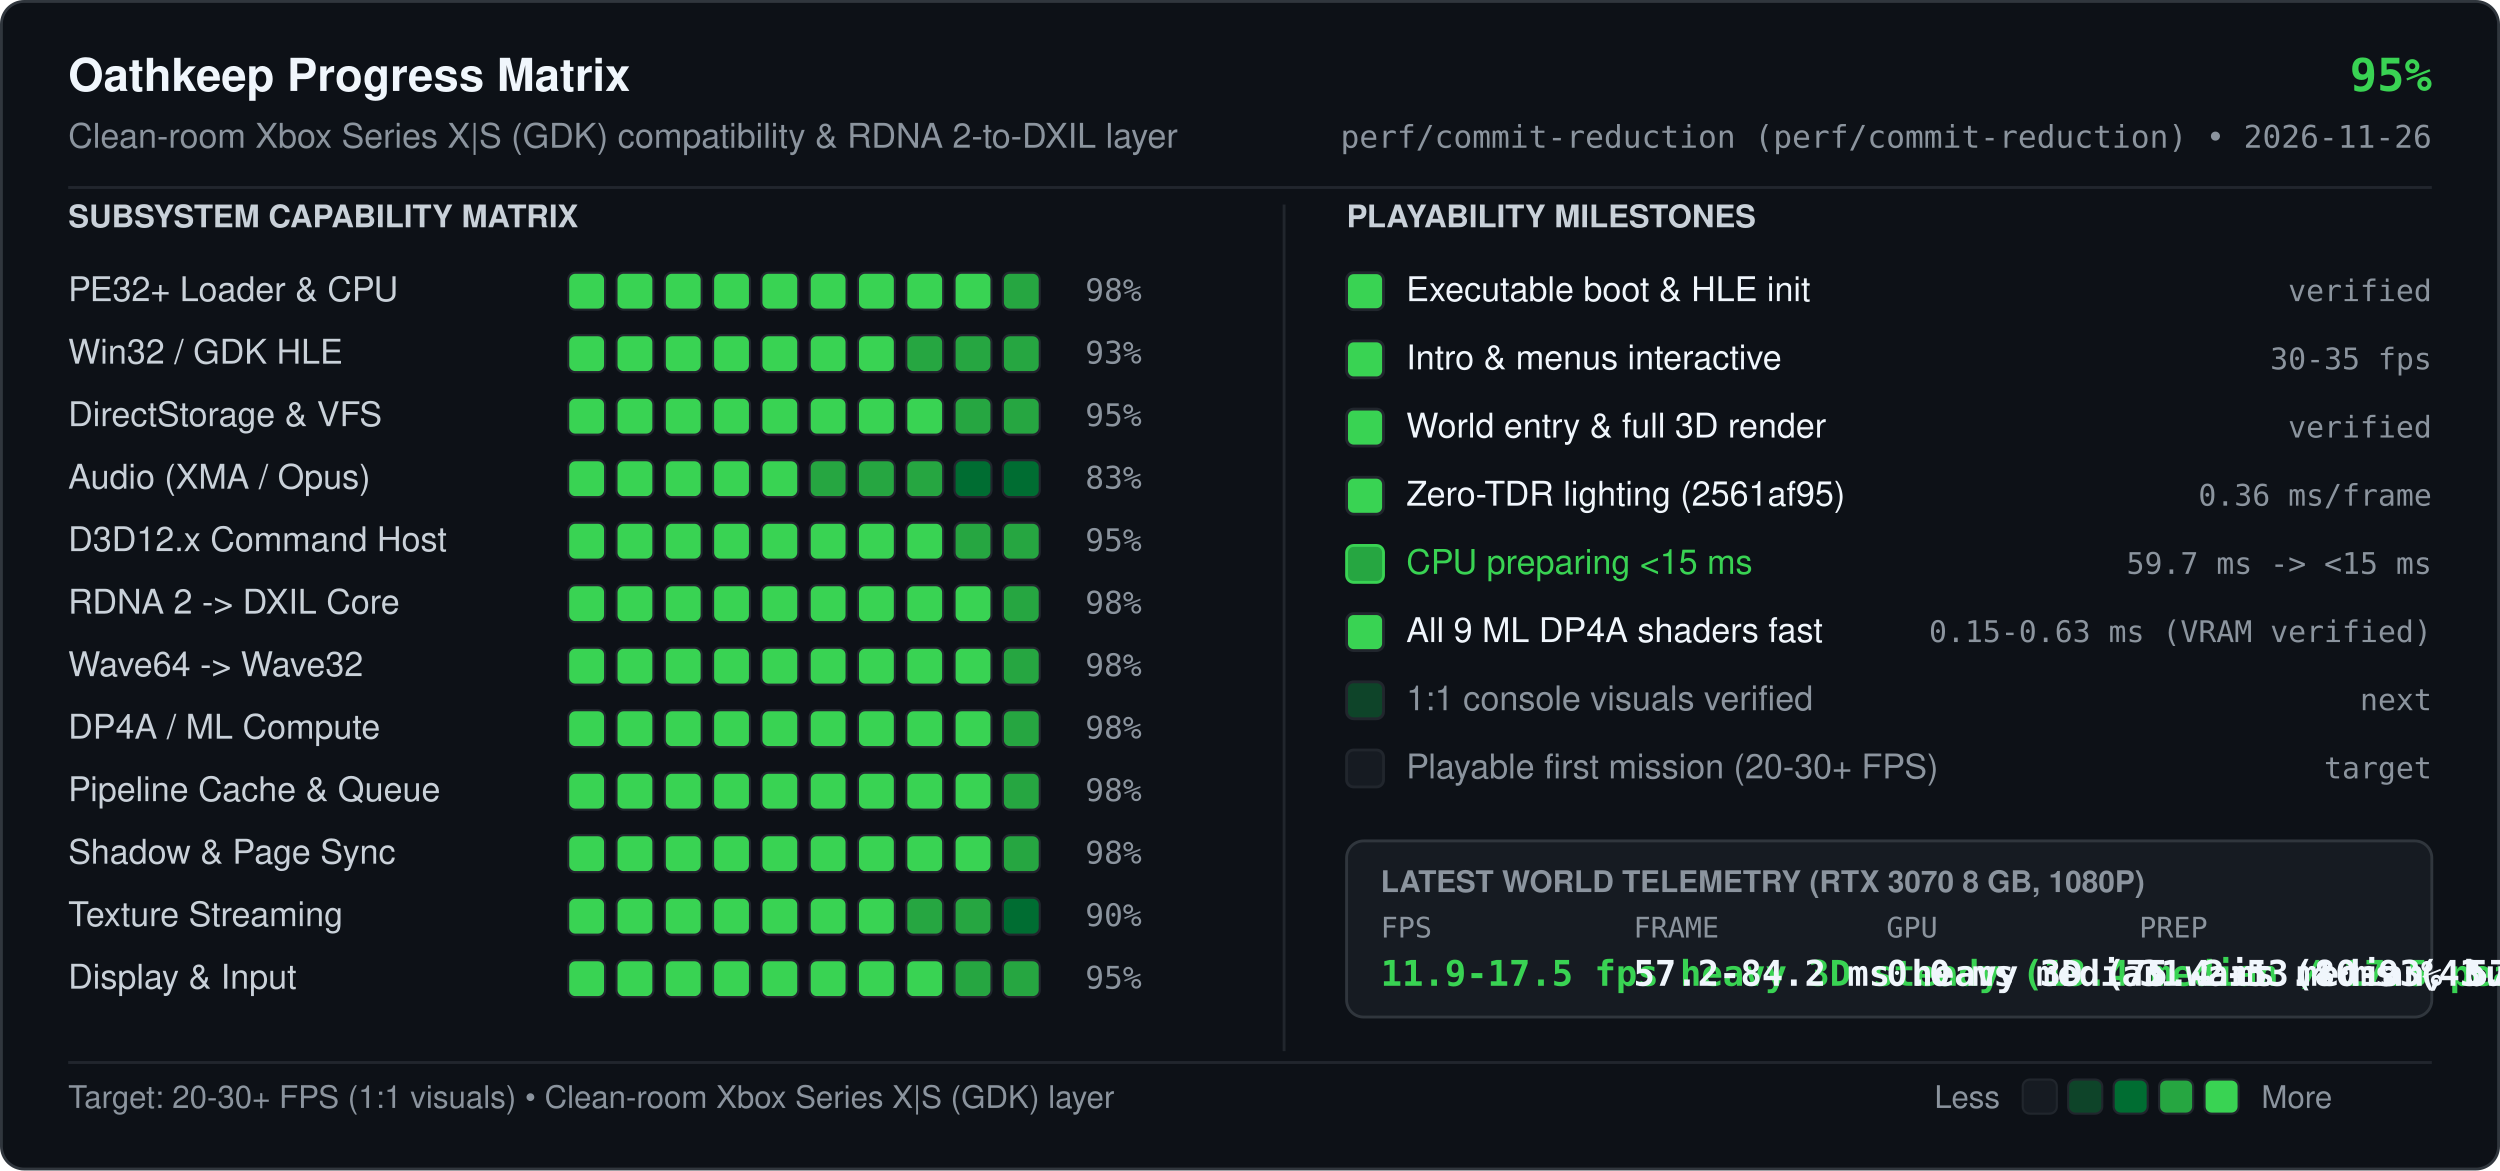
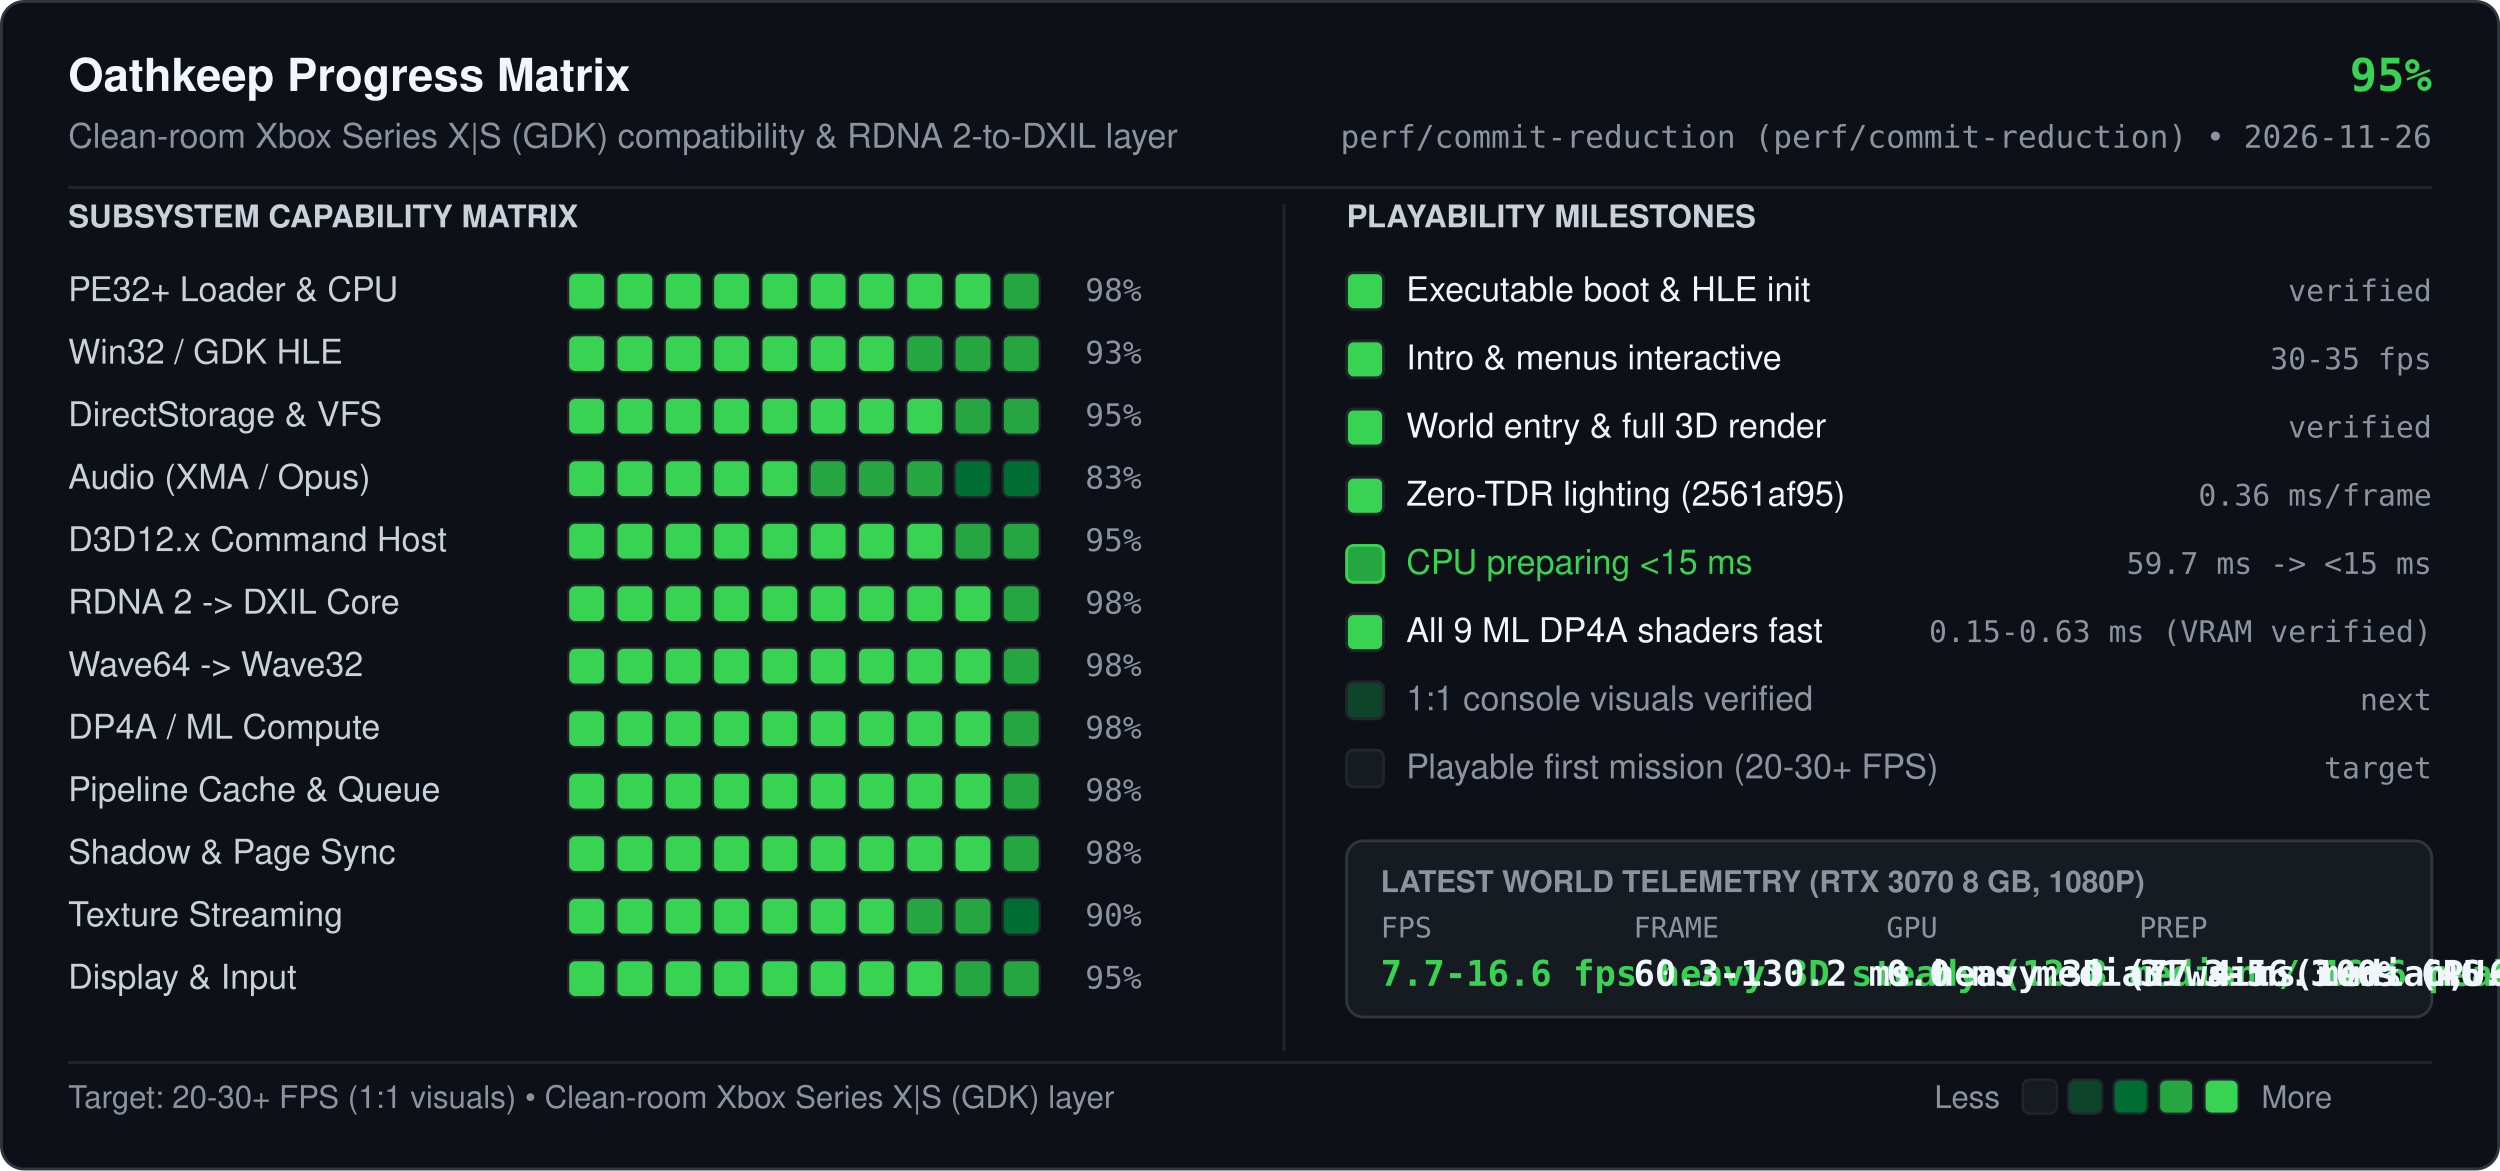
<svg xmlns="http://www.w3.org/2000/svg" width="880" height="412" viewBox="0 0 880 412" role="img" aria-label="Oathkeep Compatibility and Performance Progress">
  <defs>
    <style>text { font-family: -apple-system, BlinkMacSystemFont, 'Segoe UI', Helvetica, Arial, sans-serif; } .mono { font-family: ui-monospace, SFMono-Regular, Menlo, Consolas, monospace; }</style>
  </defs>
  <rect x="0.5" y="0.5" width="879" height="411" rx="8" fill="#0d1117" stroke="#30363d" />
  <text x="24" y="32" fill="#f0f6fc" font-size="16" font-weight="600">Oathkeep Progress Matrix</text>
  <text x="24" y="52" fill="#8b949e" font-size="12">Clean-room Xbox Series X|S (GDK) compatibility &amp; RDNA 2-to-DXIL layer</text>
  <text x="856" y="32" text-anchor="end" fill="#39d353" font-size="16" font-weight="700" class="mono">95%</text>
  <text x="856" y="52" text-anchor="end" fill="#8b949e" font-size="11" class="mono">perf/commit-reduction (perf/commit-reduction) • 2026-11-26</text>
  <line x1="24" y1="66" x2="856" y2="66" stroke="#21262d" />
  <text x="24" y="80" fill="#c9d1d9" font-size="11" font-weight="600">SUBSYSTEM CAPABILITY MATRIX</text>
  <text x="24" y="106" fill="#c9d1d9" font-size="12">PE32+ Loader &amp; CPU</text>
  <rect x="200" y="96" width="13" height="13" rx="2.5" fill="#39d353" stroke="#21262d" stroke-width="0.75" />
  <rect x="217" y="96" width="13" height="13" rx="2.5" fill="#39d353" stroke="#21262d" stroke-width="0.75" />
  <rect x="234" y="96" width="13" height="13" rx="2.5" fill="#39d353" stroke="#21262d" stroke-width="0.75" />
  <rect x="251" y="96" width="13" height="13" rx="2.5" fill="#39d353" stroke="#21262d" stroke-width="0.75" />
  <rect x="268" y="96" width="13" height="13" rx="2.5" fill="#39d353" stroke="#21262d" stroke-width="0.75" />
  <rect x="285" y="96" width="13" height="13" rx="2.5" fill="#39d353" stroke="#21262d" stroke-width="0.75" />
  <rect x="302" y="96" width="13" height="13" rx="2.5" fill="#39d353" stroke="#21262d" stroke-width="0.75" />
  <rect x="319" y="96" width="13" height="13" rx="2.5" fill="#39d353" stroke="#21262d" stroke-width="0.75" />
  <rect x="336" y="96" width="13" height="13" rx="2.5" fill="#39d353" stroke="#21262d" stroke-width="0.75" />
  <rect x="353" y="96" width="13" height="13" rx="2.5" fill="#26a641" stroke="#21262d" stroke-width="0.75" />
  <text x="382" y="106" fill="#8b949e" font-size="11" class="mono"> 98%</text>
  <text x="24" y="128" fill="#c9d1d9" font-size="12">Win32 / GDK HLE</text>
  <rect x="200" y="118" width="13" height="13" rx="2.5" fill="#39d353" stroke="#21262d" stroke-width="0.75" />
  <rect x="217" y="118" width="13" height="13" rx="2.5" fill="#39d353" stroke="#21262d" stroke-width="0.75" />
  <rect x="234" y="118" width="13" height="13" rx="2.5" fill="#39d353" stroke="#21262d" stroke-width="0.75" />
  <rect x="251" y="118" width="13" height="13" rx="2.5" fill="#39d353" stroke="#21262d" stroke-width="0.75" />
  <rect x="268" y="118" width="13" height="13" rx="2.5" fill="#39d353" stroke="#21262d" stroke-width="0.75" />
  <rect x="285" y="118" width="13" height="13" rx="2.5" fill="#39d353" stroke="#21262d" stroke-width="0.75" />
  <rect x="302" y="118" width="13" height="13" rx="2.5" fill="#39d353" stroke="#21262d" stroke-width="0.75" />
  <rect x="319" y="118" width="13" height="13" rx="2.5" fill="#26a641" stroke="#21262d" stroke-width="0.75" />
  <rect x="336" y="118" width="13" height="13" rx="2.5" fill="#26a641" stroke="#21262d" stroke-width="0.75" />
  <rect x="353" y="118" width="13" height="13" rx="2.5" fill="#26a641" stroke="#21262d" stroke-width="0.75" />
  <text x="382" y="128" fill="#8b949e" font-size="11" class="mono"> 93%</text>
  <text x="24" y="150" fill="#c9d1d9" font-size="12">DirectStorage &amp; VFS</text>
  <rect x="200" y="140" width="13" height="13" rx="2.5" fill="#39d353" stroke="#21262d" stroke-width="0.75" />
  <rect x="217" y="140" width="13" height="13" rx="2.5" fill="#39d353" stroke="#21262d" stroke-width="0.75" />
  <rect x="234" y="140" width="13" height="13" rx="2.5" fill="#39d353" stroke="#21262d" stroke-width="0.75" />
  <rect x="251" y="140" width="13" height="13" rx="2.5" fill="#39d353" stroke="#21262d" stroke-width="0.75" />
  <rect x="268" y="140" width="13" height="13" rx="2.5" fill="#39d353" stroke="#21262d" stroke-width="0.75" />
  <rect x="285" y="140" width="13" height="13" rx="2.5" fill="#39d353" stroke="#21262d" stroke-width="0.75" />
  <rect x="302" y="140" width="13" height="13" rx="2.5" fill="#39d353" stroke="#21262d" stroke-width="0.75" />
  <rect x="319" y="140" width="13" height="13" rx="2.5" fill="#39d353" stroke="#21262d" stroke-width="0.75" />
  <rect x="336" y="140" width="13" height="13" rx="2.5" fill="#26a641" stroke="#21262d" stroke-width="0.75" />
  <rect x="353" y="140" width="13" height="13" rx="2.5" fill="#26a641" stroke="#21262d" stroke-width="0.75" />
  <text x="382" y="150" fill="#8b949e" font-size="11" class="mono"> 95%</text>
  <text x="24" y="172" fill="#c9d1d9" font-size="12">Audio (XMA / Opus)</text>
  <rect x="200" y="162" width="13" height="13" rx="2.5" fill="#39d353" stroke="#21262d" stroke-width="0.75" />
  <rect x="217" y="162" width="13" height="13" rx="2.5" fill="#39d353" stroke="#21262d" stroke-width="0.75" />
  <rect x="234" y="162" width="13" height="13" rx="2.5" fill="#39d353" stroke="#21262d" stroke-width="0.75" />
  <rect x="251" y="162" width="13" height="13" rx="2.5" fill="#39d353" stroke="#21262d" stroke-width="0.75" />
  <rect x="268" y="162" width="13" height="13" rx="2.5" fill="#39d353" stroke="#21262d" stroke-width="0.75" />
  <rect x="285" y="162" width="13" height="13" rx="2.5" fill="#26a641" stroke="#21262d" stroke-width="0.75" />
  <rect x="302" y="162" width="13" height="13" rx="2.5" fill="#26a641" stroke="#21262d" stroke-width="0.75" />
  <rect x="319" y="162" width="13" height="13" rx="2.5" fill="#26a641" stroke="#21262d" stroke-width="0.75" />
  <rect x="336" y="162" width="13" height="13" rx="2.5" fill="#006d32" stroke="#21262d" stroke-width="0.75" />
  <rect x="353" y="162" width="13" height="13" rx="2.5" fill="#006d32" stroke="#21262d" stroke-width="0.75" />
  <text x="382" y="172" fill="#8b949e" font-size="11" class="mono"> 83%</text>
  <text x="24" y="194" fill="#c9d1d9" font-size="12">D3D12.x Command Host</text>
  <rect x="200" y="184" width="13" height="13" rx="2.5" fill="#39d353" stroke="#21262d" stroke-width="0.75" />
  <rect x="217" y="184" width="13" height="13" rx="2.5" fill="#39d353" stroke="#21262d" stroke-width="0.75" />
  <rect x="234" y="184" width="13" height="13" rx="2.5" fill="#39d353" stroke="#21262d" stroke-width="0.75" />
  <rect x="251" y="184" width="13" height="13" rx="2.5" fill="#39d353" stroke="#21262d" stroke-width="0.75" />
  <rect x="268" y="184" width="13" height="13" rx="2.5" fill="#39d353" stroke="#21262d" stroke-width="0.75" />
  <rect x="285" y="184" width="13" height="13" rx="2.5" fill="#39d353" stroke="#21262d" stroke-width="0.75" />
  <rect x="302" y="184" width="13" height="13" rx="2.5" fill="#39d353" stroke="#21262d" stroke-width="0.75" />
  <rect x="319" y="184" width="13" height="13" rx="2.5" fill="#39d353" stroke="#21262d" stroke-width="0.75" />
  <rect x="336" y="184" width="13" height="13" rx="2.5" fill="#26a641" stroke="#21262d" stroke-width="0.75" />
  <rect x="353" y="184" width="13" height="13" rx="2.5" fill="#26a641" stroke="#21262d" stroke-width="0.75" />
  <text x="382" y="194" fill="#8b949e" font-size="11" class="mono"> 95%</text>
  <text x="24" y="216" fill="#c9d1d9" font-size="12">RDNA 2 -&gt; DXIL Core</text>
  <rect x="200" y="206" width="13" height="13" rx="2.5" fill="#39d353" stroke="#21262d" stroke-width="0.75" />
  <rect x="217" y="206" width="13" height="13" rx="2.5" fill="#39d353" stroke="#21262d" stroke-width="0.75" />
  <rect x="234" y="206" width="13" height="13" rx="2.5" fill="#39d353" stroke="#21262d" stroke-width="0.75" />
  <rect x="251" y="206" width="13" height="13" rx="2.5" fill="#39d353" stroke="#21262d" stroke-width="0.75" />
  <rect x="268" y="206" width="13" height="13" rx="2.5" fill="#39d353" stroke="#21262d" stroke-width="0.75" />
  <rect x="285" y="206" width="13" height="13" rx="2.5" fill="#39d353" stroke="#21262d" stroke-width="0.75" />
  <rect x="302" y="206" width="13" height="13" rx="2.5" fill="#39d353" stroke="#21262d" stroke-width="0.75" />
  <rect x="319" y="206" width="13" height="13" rx="2.5" fill="#39d353" stroke="#21262d" stroke-width="0.75" />
  <rect x="336" y="206" width="13" height="13" rx="2.5" fill="#39d353" stroke="#21262d" stroke-width="0.75" />
  <rect x="353" y="206" width="13" height="13" rx="2.5" fill="#26a641" stroke="#21262d" stroke-width="0.75" />
  <text x="382" y="216" fill="#8b949e" font-size="11" class="mono"> 98%</text>
  <text x="24" y="238" fill="#c9d1d9" font-size="12">Wave64 -&gt; Wave32</text>
  <rect x="200" y="228" width="13" height="13" rx="2.5" fill="#39d353" stroke="#21262d" stroke-width="0.75" />
  <rect x="217" y="228" width="13" height="13" rx="2.5" fill="#39d353" stroke="#21262d" stroke-width="0.75" />
  <rect x="234" y="228" width="13" height="13" rx="2.5" fill="#39d353" stroke="#21262d" stroke-width="0.75" />
  <rect x="251" y="228" width="13" height="13" rx="2.5" fill="#39d353" stroke="#21262d" stroke-width="0.75" />
  <rect x="268" y="228" width="13" height="13" rx="2.5" fill="#39d353" stroke="#21262d" stroke-width="0.75" />
  <rect x="285" y="228" width="13" height="13" rx="2.5" fill="#39d353" stroke="#21262d" stroke-width="0.75" />
  <rect x="302" y="228" width="13" height="13" rx="2.5" fill="#39d353" stroke="#21262d" stroke-width="0.75" />
  <rect x="319" y="228" width="13" height="13" rx="2.5" fill="#39d353" stroke="#21262d" stroke-width="0.75" />
  <rect x="336" y="228" width="13" height="13" rx="2.5" fill="#39d353" stroke="#21262d" stroke-width="0.75" />
  <rect x="353" y="228" width="13" height="13" rx="2.5" fill="#26a641" stroke="#21262d" stroke-width="0.75" />
  <text x="382" y="238" fill="#8b949e" font-size="11" class="mono"> 98%</text>
  <text x="24" y="260" fill="#c9d1d9" font-size="12">DP4A / ML Compute</text>
  <rect x="200" y="250" width="13" height="13" rx="2.5" fill="#39d353" stroke="#21262d" stroke-width="0.75" />
  <rect x="217" y="250" width="13" height="13" rx="2.5" fill="#39d353" stroke="#21262d" stroke-width="0.75" />
  <rect x="234" y="250" width="13" height="13" rx="2.5" fill="#39d353" stroke="#21262d" stroke-width="0.75" />
  <rect x="251" y="250" width="13" height="13" rx="2.5" fill="#39d353" stroke="#21262d" stroke-width="0.75" />
  <rect x="268" y="250" width="13" height="13" rx="2.5" fill="#39d353" stroke="#21262d" stroke-width="0.75" />
  <rect x="285" y="250" width="13" height="13" rx="2.5" fill="#39d353" stroke="#21262d" stroke-width="0.75" />
  <rect x="302" y="250" width="13" height="13" rx="2.5" fill="#39d353" stroke="#21262d" stroke-width="0.75" />
  <rect x="319" y="250" width="13" height="13" rx="2.5" fill="#39d353" stroke="#21262d" stroke-width="0.75" />
  <rect x="336" y="250" width="13" height="13" rx="2.5" fill="#39d353" stroke="#21262d" stroke-width="0.75" />
  <rect x="353" y="250" width="13" height="13" rx="2.5" fill="#26a641" stroke="#21262d" stroke-width="0.75" />
  <text x="382" y="260" fill="#8b949e" font-size="11" class="mono"> 98%</text>
  <text x="24" y="282" fill="#c9d1d9" font-size="12">Pipeline Cache &amp; Queue</text>
  <rect x="200" y="272" width="13" height="13" rx="2.5" fill="#39d353" stroke="#21262d" stroke-width="0.75" />
  <rect x="217" y="272" width="13" height="13" rx="2.5" fill="#39d353" stroke="#21262d" stroke-width="0.75" />
  <rect x="234" y="272" width="13" height="13" rx="2.5" fill="#39d353" stroke="#21262d" stroke-width="0.75" />
  <rect x="251" y="272" width="13" height="13" rx="2.5" fill="#39d353" stroke="#21262d" stroke-width="0.75" />
  <rect x="268" y="272" width="13" height="13" rx="2.5" fill="#39d353" stroke="#21262d" stroke-width="0.75" />
  <rect x="285" y="272" width="13" height="13" rx="2.5" fill="#39d353" stroke="#21262d" stroke-width="0.75" />
  <rect x="302" y="272" width="13" height="13" rx="2.5" fill="#39d353" stroke="#21262d" stroke-width="0.75" />
  <rect x="319" y="272" width="13" height="13" rx="2.5" fill="#39d353" stroke="#21262d" stroke-width="0.75" />
  <rect x="336" y="272" width="13" height="13" rx="2.5" fill="#39d353" stroke="#21262d" stroke-width="0.75" />
  <rect x="353" y="272" width="13" height="13" rx="2.5" fill="#26a641" stroke="#21262d" stroke-width="0.75" />
  <text x="382" y="282" fill="#8b949e" font-size="11" class="mono"> 98%</text>
  <text x="24" y="304" fill="#c9d1d9" font-size="12">Shadow &amp; Page Sync</text>
  <rect x="200" y="294" width="13" height="13" rx="2.5" fill="#39d353" stroke="#21262d" stroke-width="0.75" />
  <rect x="217" y="294" width="13" height="13" rx="2.5" fill="#39d353" stroke="#21262d" stroke-width="0.75" />
  <rect x="234" y="294" width="13" height="13" rx="2.5" fill="#39d353" stroke="#21262d" stroke-width="0.75" />
  <rect x="251" y="294" width="13" height="13" rx="2.5" fill="#39d353" stroke="#21262d" stroke-width="0.75" />
  <rect x="268" y="294" width="13" height="13" rx="2.5" fill="#39d353" stroke="#21262d" stroke-width="0.75" />
  <rect x="285" y="294" width="13" height="13" rx="2.5" fill="#39d353" stroke="#21262d" stroke-width="0.75" />
  <rect x="302" y="294" width="13" height="13" rx="2.5" fill="#39d353" stroke="#21262d" stroke-width="0.75" />
  <rect x="319" y="294" width="13" height="13" rx="2.5" fill="#39d353" stroke="#21262d" stroke-width="0.75" />
  <rect x="336" y="294" width="13" height="13" rx="2.5" fill="#39d353" stroke="#21262d" stroke-width="0.75" />
  <rect x="353" y="294" width="13" height="13" rx="2.5" fill="#26a641" stroke="#21262d" stroke-width="0.75" />
  <text x="382" y="304" fill="#8b949e" font-size="11" class="mono"> 98%</text>
  <text x="24" y="326" fill="#c9d1d9" font-size="12">Texture Streaming</text>
  <rect x="200" y="316" width="13" height="13" rx="2.5" fill="#39d353" stroke="#21262d" stroke-width="0.75" />
  <rect x="217" y="316" width="13" height="13" rx="2.5" fill="#39d353" stroke="#21262d" stroke-width="0.75" />
  <rect x="234" y="316" width="13" height="13" rx="2.5" fill="#39d353" stroke="#21262d" stroke-width="0.75" />
  <rect x="251" y="316" width="13" height="13" rx="2.5" fill="#39d353" stroke="#21262d" stroke-width="0.75" />
  <rect x="268" y="316" width="13" height="13" rx="2.5" fill="#39d353" stroke="#21262d" stroke-width="0.75" />
  <rect x="285" y="316" width="13" height="13" rx="2.5" fill="#39d353" stroke="#21262d" stroke-width="0.75" />
  <rect x="302" y="316" width="13" height="13" rx="2.5" fill="#39d353" stroke="#21262d" stroke-width="0.75" />
  <rect x="319" y="316" width="13" height="13" rx="2.5" fill="#26a641" stroke="#21262d" stroke-width="0.75" />
  <rect x="336" y="316" width="13" height="13" rx="2.5" fill="#26a641" stroke="#21262d" stroke-width="0.75" />
  <rect x="353" y="316" width="13" height="13" rx="2.5" fill="#006d32" stroke="#21262d" stroke-width="0.75" />
  <text x="382" y="326" fill="#8b949e" font-size="11" class="mono"> 90%</text>
  <text x="24" y="348" fill="#c9d1d9" font-size="12">Display &amp; Input</text>
  <rect x="200" y="338" width="13" height="13" rx="2.5" fill="#39d353" stroke="#21262d" stroke-width="0.75" />
  <rect x="217" y="338" width="13" height="13" rx="2.5" fill="#39d353" stroke="#21262d" stroke-width="0.75" />
  <rect x="234" y="338" width="13" height="13" rx="2.5" fill="#39d353" stroke="#21262d" stroke-width="0.75" />
  <rect x="251" y="338" width="13" height="13" rx="2.5" fill="#39d353" stroke="#21262d" stroke-width="0.75" />
  <rect x="268" y="338" width="13" height="13" rx="2.5" fill="#39d353" stroke="#21262d" stroke-width="0.75" />
  <rect x="285" y="338" width="13" height="13" rx="2.5" fill="#39d353" stroke="#21262d" stroke-width="0.75" />
  <rect x="302" y="338" width="13" height="13" rx="2.5" fill="#39d353" stroke="#21262d" stroke-width="0.75" />
  <rect x="319" y="338" width="13" height="13" rx="2.5" fill="#39d353" stroke="#21262d" stroke-width="0.75" />
  <rect x="336" y="338" width="13" height="13" rx="2.5" fill="#26a641" stroke="#21262d" stroke-width="0.75" />
  <rect x="353" y="338" width="13" height="13" rx="2.5" fill="#26a641" stroke="#21262d" stroke-width="0.75" />
  <text x="382" y="348" fill="#8b949e" font-size="11" class="mono"> 95%</text>
  <line x1="452" y1="72" x2="452" y2="370" stroke="#21262d" />
  <text x="474" y="80" fill="#c9d1d9" font-size="11" font-weight="600">PLAYABILITY MILESTONES</text>
  <rect x="474" y="96" width="13" height="13" rx="2.5" fill="#39d353" stroke="#21262d" stroke-width="1" />
  <text x="495" y="106" fill="#f0f6fc" font-size="12" font-weight="500">Executable boot &amp; HLE init</text>
  <text x="856" y="106" text-anchor="end" fill="#8b949e" font-size="10.5" class="mono">verified</text>
  <rect x="474" y="120" width="13" height="13" rx="2.5" fill="#39d353" stroke="#21262d" stroke-width="1" />
  <text x="495" y="130" fill="#f0f6fc" font-size="12" font-weight="500">Intro &amp; menus interactive</text>
  <text x="856" y="130" text-anchor="end" fill="#8b949e" font-size="10.5" class="mono">30-35 fps</text>
  <rect x="474" y="144" width="13" height="13" rx="2.5" fill="#39d353" stroke="#21262d" stroke-width="1" />
  <text x="495" y="154" fill="#f0f6fc" font-size="12" font-weight="500">World entry &amp; full 3D render</text>
  <text x="856" y="154" text-anchor="end" fill="#8b949e" font-size="10.5" class="mono">verified</text>
  <rect x="474" y="168" width="13" height="13" rx="2.5" fill="#39d353" stroke="#21262d" stroke-width="1" />
  <text x="495" y="178" fill="#f0f6fc" font-size="12" font-weight="500">Zero-TDR lighting (2561af95)</text>
  <text x="856" y="178" text-anchor="end" fill="#8b949e" font-size="10.5" class="mono">0.36 ms/frame</text>
  <rect x="474" y="192" width="13" height="13" rx="2.5" fill="#26a641" stroke="#39d353" stroke-width="1" />
  <text x="495" y="202" fill="#39d353" font-size="12" font-weight="500">CPU preparing &lt;15 ms</text>
  <text x="856" y="202" text-anchor="end" fill="#8b949e" font-size="10.5" class="mono">59.7 ms -&gt; &lt;15 ms</text>
  <rect x="474" y="216" width="13" height="13" rx="2.5" fill="#39d353" stroke="#21262d" stroke-width="1" />
  <text x="495" y="226" fill="#f0f6fc" font-size="12" font-weight="500">All 9 ML DP4A shaders fast</text>
  <text x="856" y="226" text-anchor="end" fill="#8b949e" font-size="10.5" class="mono">0.15-0.63 ms (VRAM verified)</text>
  <rect x="474" y="240" width="13" height="13" rx="2.5" fill="#0e4429" stroke="#21262d" stroke-width="1" />
  <text x="495" y="250" fill="#8b949e" font-size="12" font-weight="500">1:1 console visuals verified</text>
  <text x="856" y="250" text-anchor="end" fill="#8b949e" font-size="10.5" class="mono">next</text>
  <rect x="474" y="264" width="13" height="13" rx="2.5" fill="#161b22" stroke="#21262d" stroke-width="1" />
  <text x="495" y="274" fill="#8b949e" font-size="12" font-weight="500">Playable first mission (20-30+ FPS)</text>
  <text x="856" y="274" text-anchor="end" fill="#8b949e" font-size="10.5" class="mono">target</text>
  <rect x="474" y="296" width="382" height="62" rx="6" fill="#161b22" stroke="#30363d" />
  <text x="486" y="314" fill="#8b949e" font-size="10.5" font-weight="600">LATEST WORLD TELEMETRY (RTX 3070 8 GB, 1080P)</text>
  <text x="486" y="330" fill="#8b949e" font-size="10" class="mono">FPS</text>
-   <text x="486" y="347" fill="#39d353" font-size="12.5" font-weight="600" class="mono">11.9-17.5 fps heavy 3D steady (13.4 median / 17.5 peak, diag-run98: Fix AF1-AF2 clean 130.8s; reverted AD/AE regressions, kept AVX2/parallel wins, make_at -14-19% on heavy scenes, stale 5.8 ms, guards 8.6 ms, cfu -38% to 0.8 ms, 0 hangs/TDRs/refusals)</text>
+   <text x="486" y="347" fill="#39d353" font-size="12.5" font-weight="600" class="mono">7.7-16.6 fps heavy 3D steady (12.8 median / 16.6 peak, diag-run105 at 61ccefc: 100% clean 130.2s, 0 exceptions, 0 GPU hangs/TDRs, 0 refusals; fixed VEH guard-page TOCTOU + relay hot-hash race)</text>
  <text x="575" y="330" fill="#8b949e" font-size="10" class="mono">FRAME</text>
-   <text x="575" y="347" fill="#f0f6fc" font-size="12.5" font-weight="600" class="mono">57.2-84.2 ms heavy 3D (75.4 ms median, 57.2 ms peak, 0 refused dynamic slots, 0 crashes/TDRs, 0.0 ms median GPU wait)</text>
+   <text x="575" y="347" fill="#f0f6fc" font-size="12.5" font-weight="600" class="mono">60.3-130.2 ms heavy 3D (77.4 ms median, 60.3 ms peak, 0 refused dynamic slots, 0 crashes/TDRs, 0.0 ms median GPU wait)</text>
  <text x="664" y="330" fill="#8b949e" font-size="10" class="mono">GPU</text>
-   <text x="664" y="347" fill="#f0f6fc" font-size="12.5" font-weight="600" class="mono">0.0 ms median wait (80-93% busy; 100% CPU-bound: preparing 31.2-53.4 ms + between-submissions 27.6-43.3 ms)</text>
+   <text x="664" y="347" fill="#f0f6fc" font-size="12.5" font-weight="600" class="mono">0.0 ms median wait (100% CPU-bound: preparing 31.3-56.3 ms + recording 106.8-174.1 ms across threads)</text>
  <text x="753" y="330" fill="#8b949e" font-size="10" class="mono">PREP</text>
-   <text x="753" y="347" fill="#f0f6fc" font-size="12.5" font-weight="600" class="mono">31.2-53.4 ms (43.9 ms median: batch_flush 22.9 ms, stale 5.8 ms, prelude 3.6 ms, ask_once 3.4 ms, card 3.7 ms)</text>
+   <text x="753" y="347" fill="#f0f6fc" font-size="12.5" font-weight="600" class="mono">31.3-56.3 ms (46.2 ms median: batch_flush 17.9-29.4 ms, stale 4.5-7.6 ms, prelude 3.2-5.3 ms, ask_once 3.1-3.9 ms, card 3.0-4.3 ms)</text>
  <line x1="24" y1="374" x2="856" y2="374" stroke="#21262d" />
  <text x="24" y="390" fill="#8b949e" font-size="11">Target: 20-30+ FPS (1:1 visuals) • Clean-room Xbox Series X|S (GDK) layer</text>
  <text x="704" y="390" text-anchor="end" fill="#8b949e" font-size="11">Less</text>
  <rect x="712" y="380" width="12" height="12" rx="2.5" fill="#161b22" stroke="#21262d" stroke-width="0.75" />
  <rect x="728" y="380" width="12" height="12" rx="2.5" fill="#0e4429" stroke="#21262d" stroke-width="0.75" />
  <rect x="744" y="380" width="12" height="12" rx="2.5" fill="#006d32" stroke="#21262d" stroke-width="0.75" />
  <rect x="760" y="380" width="12" height="12" rx="2.5" fill="#26a641" stroke="#21262d" stroke-width="0.75" />
  <rect x="776" y="380" width="12" height="12" rx="2.5" fill="#39d353" stroke="#21262d" stroke-width="0.75" />
  <text x="796" y="390" fill="#8b949e" font-size="11">More</text>
</svg>
